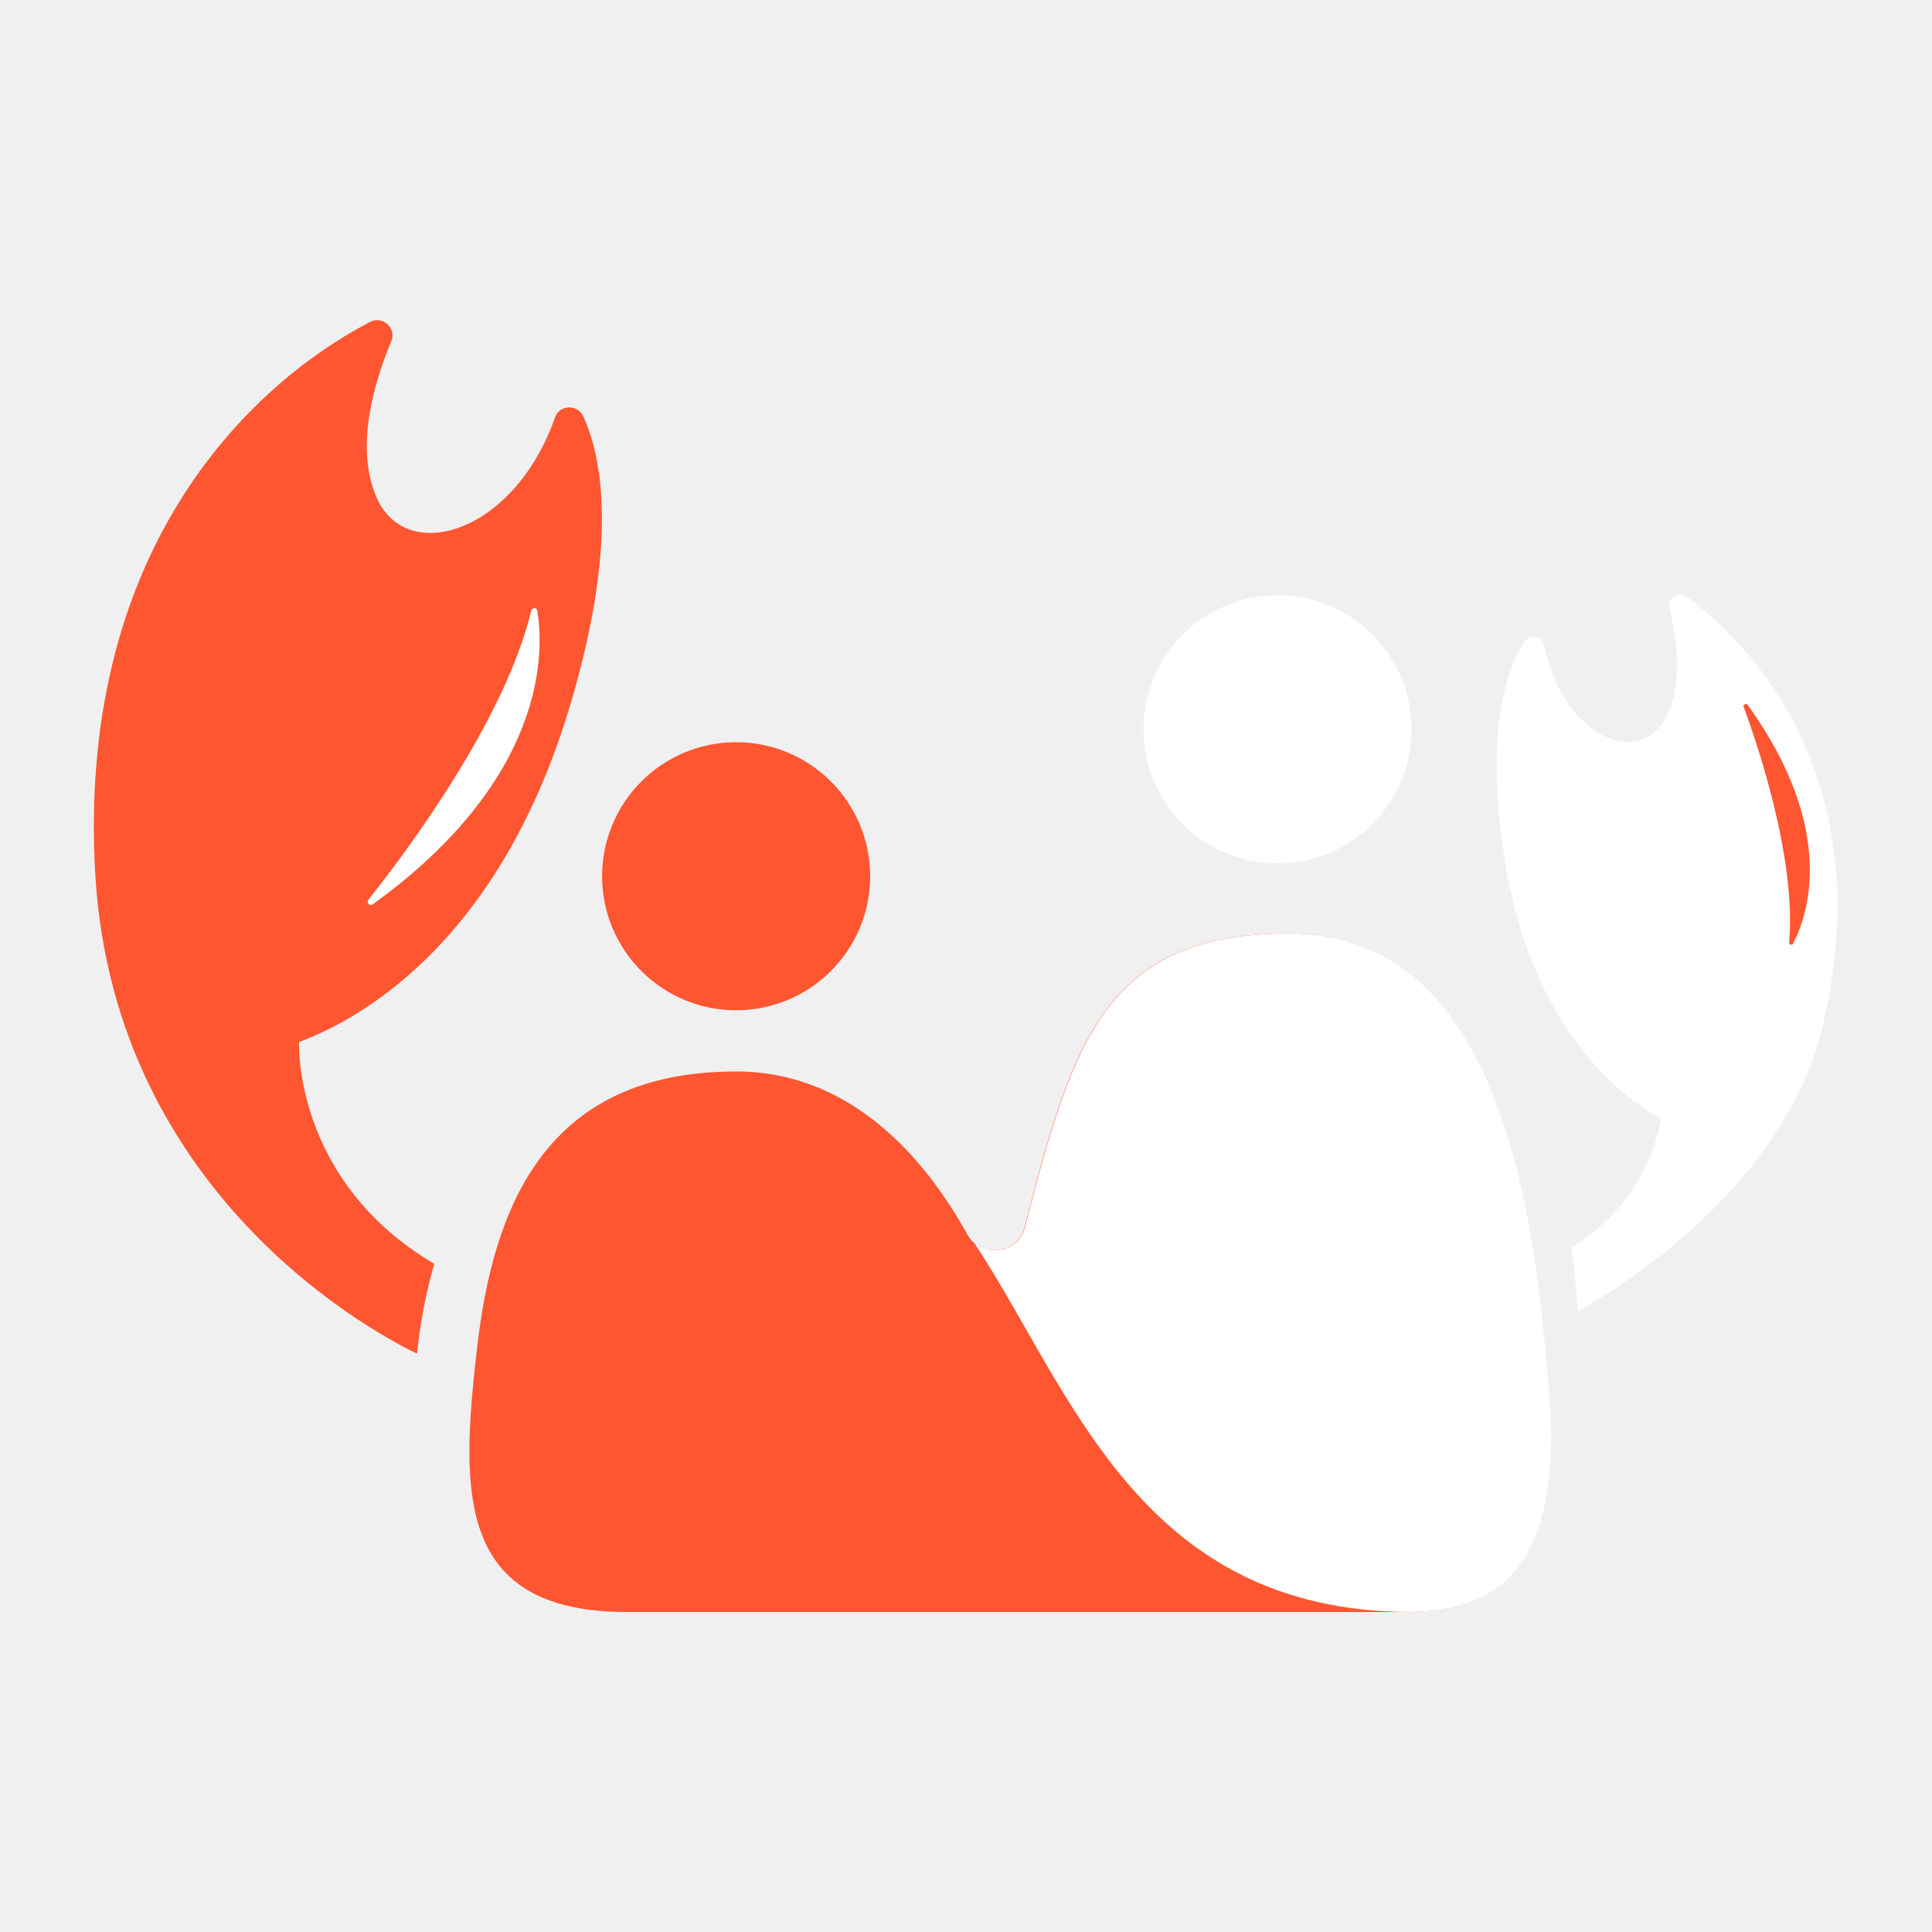
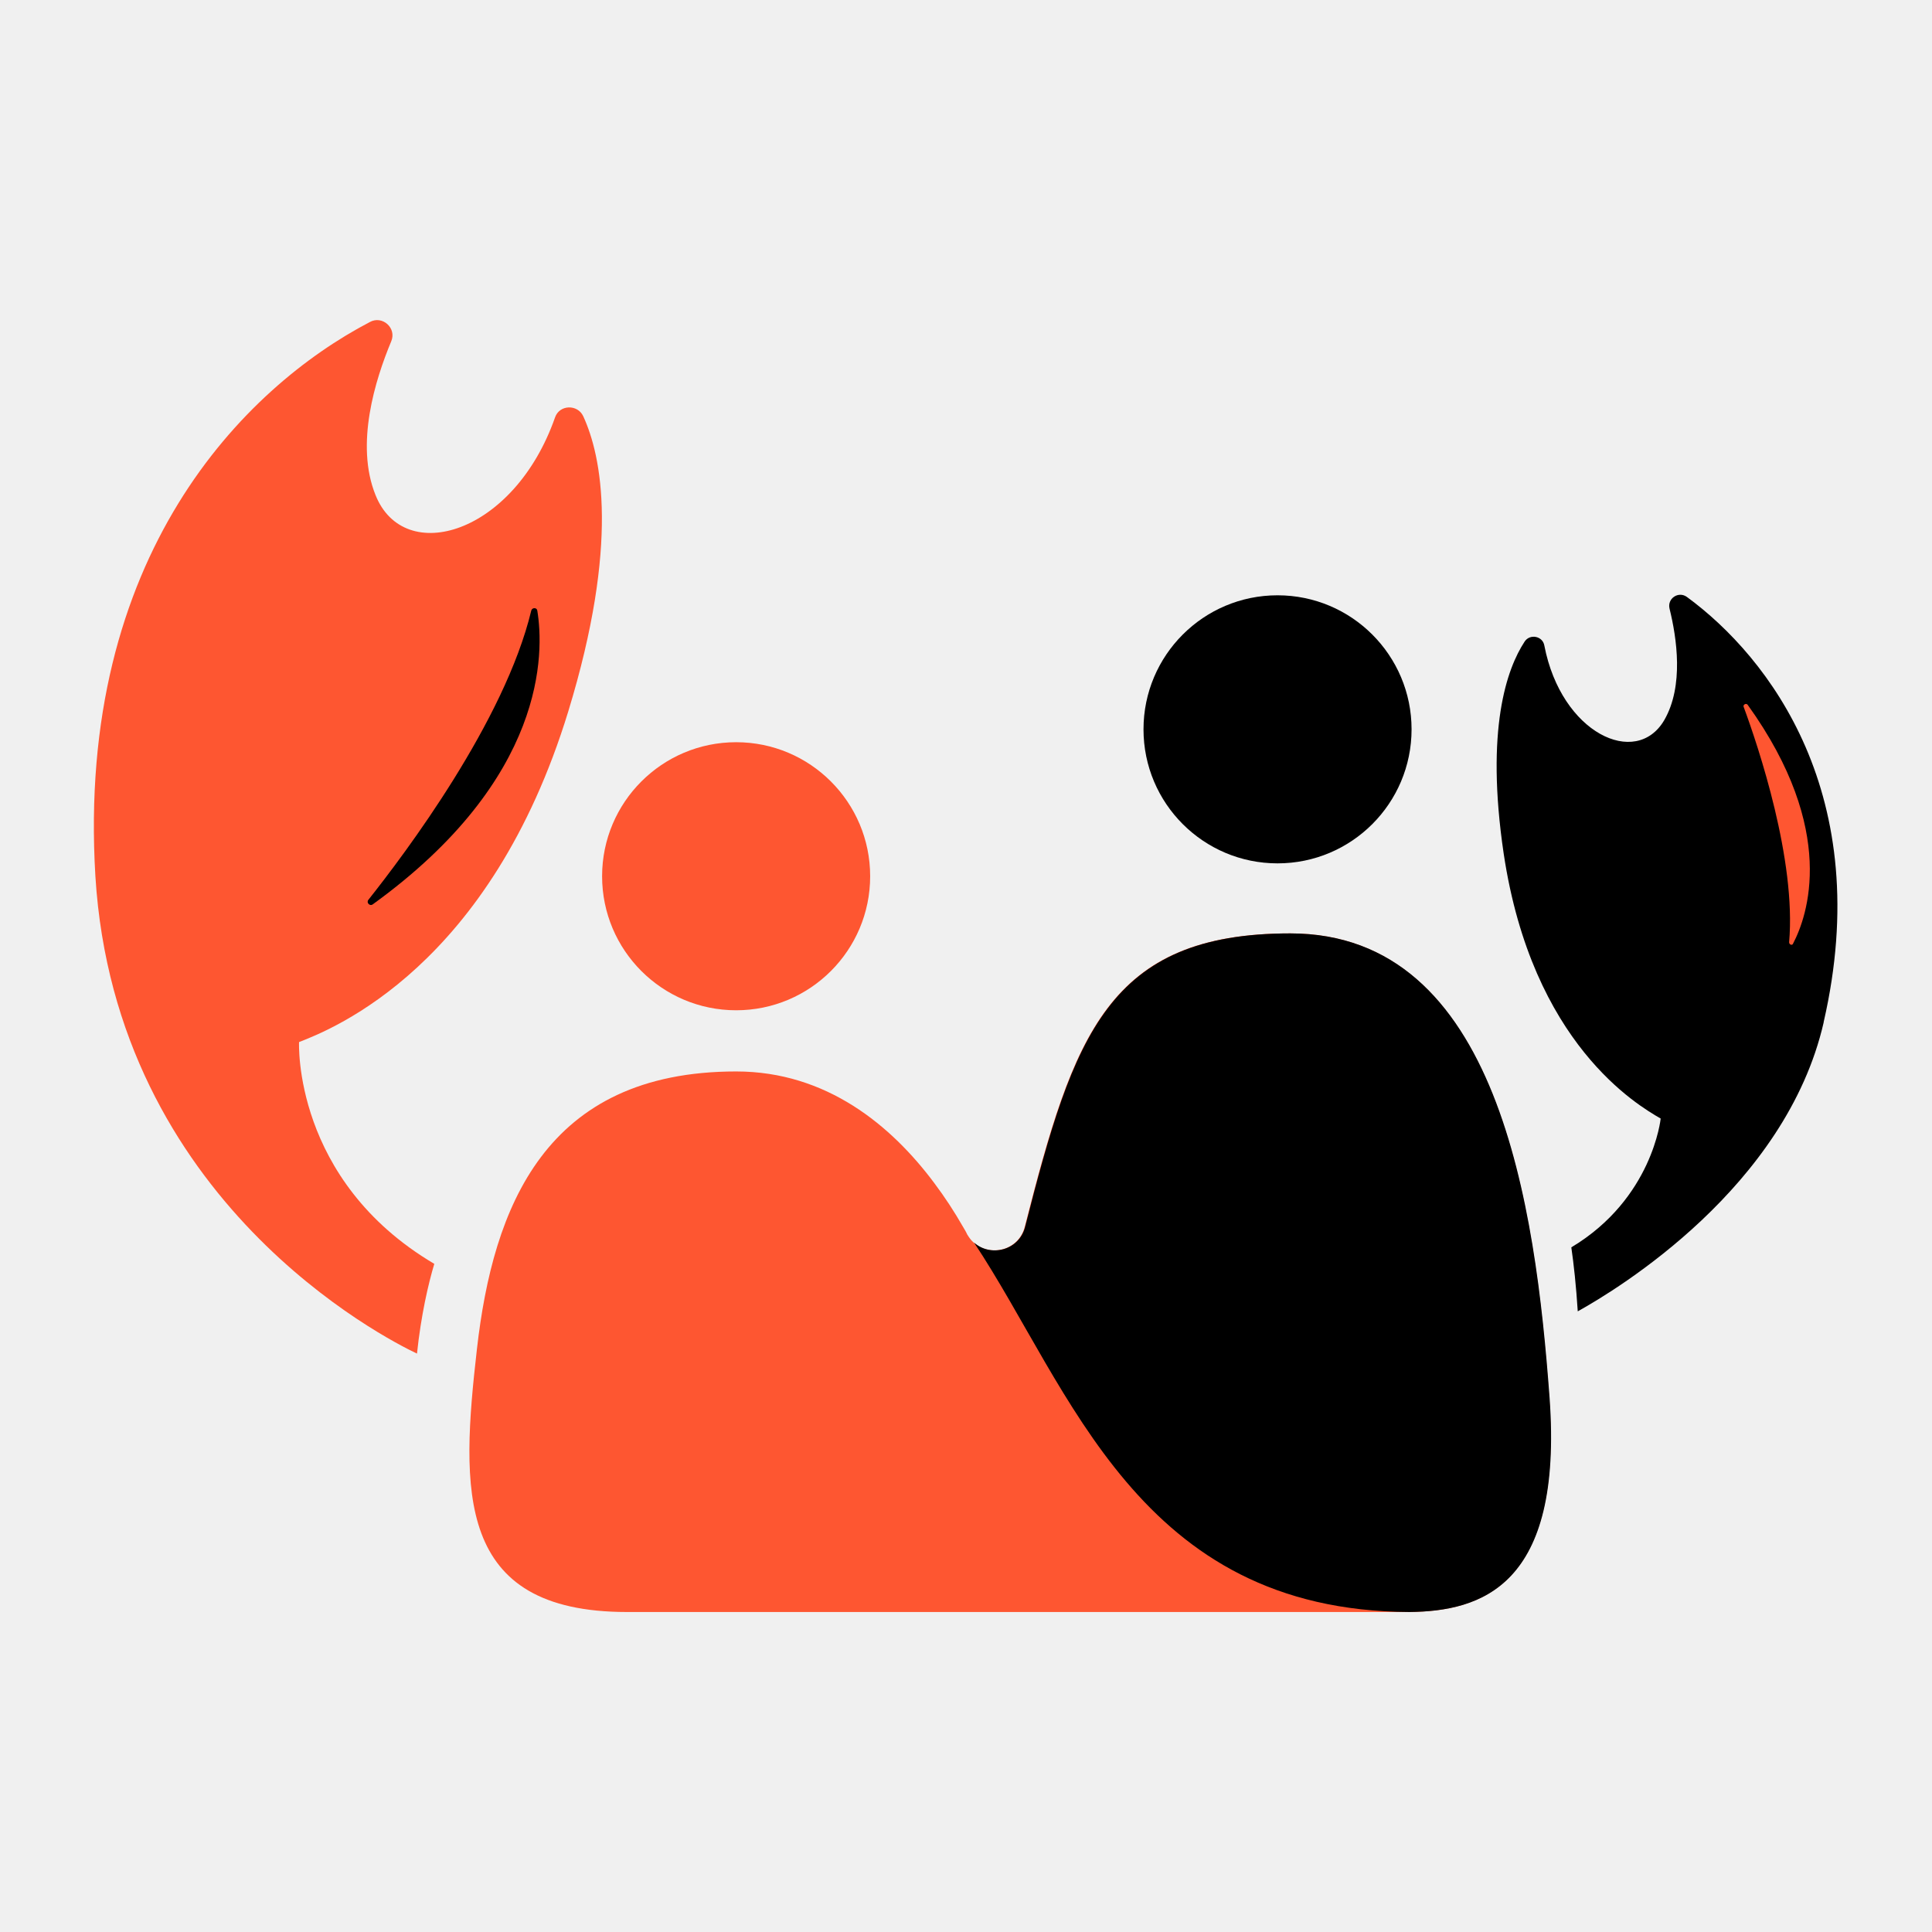
<svg xmlns="http://www.w3.org/2000/svg" width="48" height="48" viewBox="0 0 48 48" fill="none">
  <g clip-path="url(#clip0_32560_11762)">
-     <path d="M45.309 25.4C44.369 29.5 40.189 32.03 39.199 32.58C39.159 31.95 39.099 31.4 39.039 30.99C41.059 29.78 41.259 27.79 41.259 27.79C40.689 27.46 38.069 25.94 37.359 21.21C36.899 18.11 37.439 16.61 37.879 15.94C38.009 15.74 38.329 15.8 38.369 16.04C38.789 18.22 40.649 19.09 41.349 17.89C41.839 17.04 41.659 15.85 41.479 15.12C41.419 14.87 41.699 14.68 41.909 14.83C43.959 16.33 46.599 19.77 45.309 25.39V25.4Z" fill="white" />
+     <path d="M45.309 25.4C44.369 29.5 40.189 32.03 39.199 32.58C39.159 31.95 39.099 31.4 39.039 30.99C41.059 29.78 41.259 27.79 41.259 27.79C40.689 27.46 38.069 25.94 37.359 21.21C36.899 18.11 37.439 16.61 37.879 15.94C38.009 15.74 38.329 15.8 38.369 16.04C38.789 18.22 40.649 19.09 41.349 17.89C41.839 17.04 41.659 15.85 41.479 15.12C41.419 14.87 41.699 14.68 41.909 14.83C43.959 16.33 46.599 19.77 45.309 25.39V25.4Z" fill="black" />
    <path d="M43.32 17.56C43.69 18.56 44.63 21.37 44.45 23.41C44.45 23.47 44.53 23.5 44.55 23.44C44.9 22.77 45.67 20.64 43.42 17.51C43.38 17.46 43.3 17.51 43.32 17.56Z" fill="#FE5631" />
    <path d="M7.43 25.89C7.43 25.89 7.27 29.32 10.79 31.4C10.64 31.9 10.46 32.68 10.36 33.63C9.58 33.26 2.87 29.86 2.37 21.77C1.89 13.8 6.07 9.63 9.19 8C9.5 7.83 9.86 8.15 9.72 8.48C9.32 9.44 8.82 11.04 9.33 12.3C10.04 14.08 12.77 13.28 13.79 10.37C13.9 10.05 14.35 10.04 14.49 10.34C14.95 11.34 15.39 13.51 14.12 17.67C12.18 24.01 8.28 25.56 7.43 25.89Z" fill="#FE5631" />
-     <path d="M9.149 22.36C10.069 21.2 12.539 17.92 13.199 15.17C13.219 15.09 13.339 15.09 13.349 15.17C13.519 16.2 13.589 19.34 9.259 22.47C9.189 22.52 9.099 22.43 9.149 22.36Z" fill="white" />
+     <path d="M9.149 22.36C10.069 21.2 12.539 17.92 13.199 15.17C13.219 15.09 13.339 15.09 13.349 15.17C13.519 16.2 13.589 19.34 9.259 22.47C9.189 22.52 9.099 22.43 9.149 22.36Z" fill="black" />
    <path d="M18.289 25.1C20.128 25.1 21.619 23.609 21.619 21.77C21.619 19.931 20.128 18.44 18.289 18.44C16.45 18.44 14.959 19.931 14.959 21.77C14.959 23.609 16.45 25.1 18.289 25.1Z" fill="#FE5631" />
-     <path d="M31.74 21.45C33.579 21.45 35.07 19.959 35.07 18.12C35.07 16.281 33.579 14.79 31.74 14.79C29.901 14.79 28.41 16.281 28.41 18.12C28.41 19.959 29.901 21.45 31.74 21.45Z" fill="white" />
+     <path d="M31.74 21.45C33.579 21.45 35.07 19.959 35.07 18.12C35.07 16.281 33.579 14.79 31.74 14.79C29.901 14.79 28.41 16.281 28.41 18.12C28.41 19.959 29.901 21.45 31.74 21.45Z" fill="black" />
    <path d="M35.02 40.05H15.58C11.3 40.05 11.45 37.02 11.85 33.51C12.25 30 13.54 26.62 18.29 26.62C20.54 26.62 22.15 27.97 23.21 29.39C23.48 29.75 23.72 30.12 23.92 30.47C23.96 30.54 24 30.6 24.03 30.67C24.08 30.75 24.13 30.82 24.19 30.87C24.6 31.24 25.31 31.07 25.46 30.48C26.67 25.73 27.52 23.19 32.05 23.19C37.22 23.19 38.14 29.98 38.49 34.73C38.83 39.42 36.78 40.03 35.01 40.05H35.02Z" fill="#FE5631" />
-     <path d="M35.019 40.05C28.259 40.02 26.609 34.5 24.199 30.87C24.609 31.24 25.319 31.07 25.469 30.48C26.679 25.73 27.529 23.19 32.059 23.19C37.229 23.19 38.149 29.98 38.499 34.73C38.839 39.42 36.789 40.03 35.019 40.05Z" fill="white" />
+     <path d="M35.019 40.05C28.259 40.02 26.609 34.5 24.199 30.87C24.609 31.24 25.319 31.07 25.469 30.48C26.679 25.73 27.529 23.19 32.059 23.19C37.229 23.19 38.149 29.98 38.499 34.73C38.839 39.42 36.789 40.03 35.019 40.05Z" fill="black" />
  </g>
  <defs>
    <clipPath id="clip0_32560_11762">
      <rect width="43.32" height="32.1" fill="white" transform="translate(2.33984 7.94995)" />
    </clipPath>
  </defs>
</svg>
